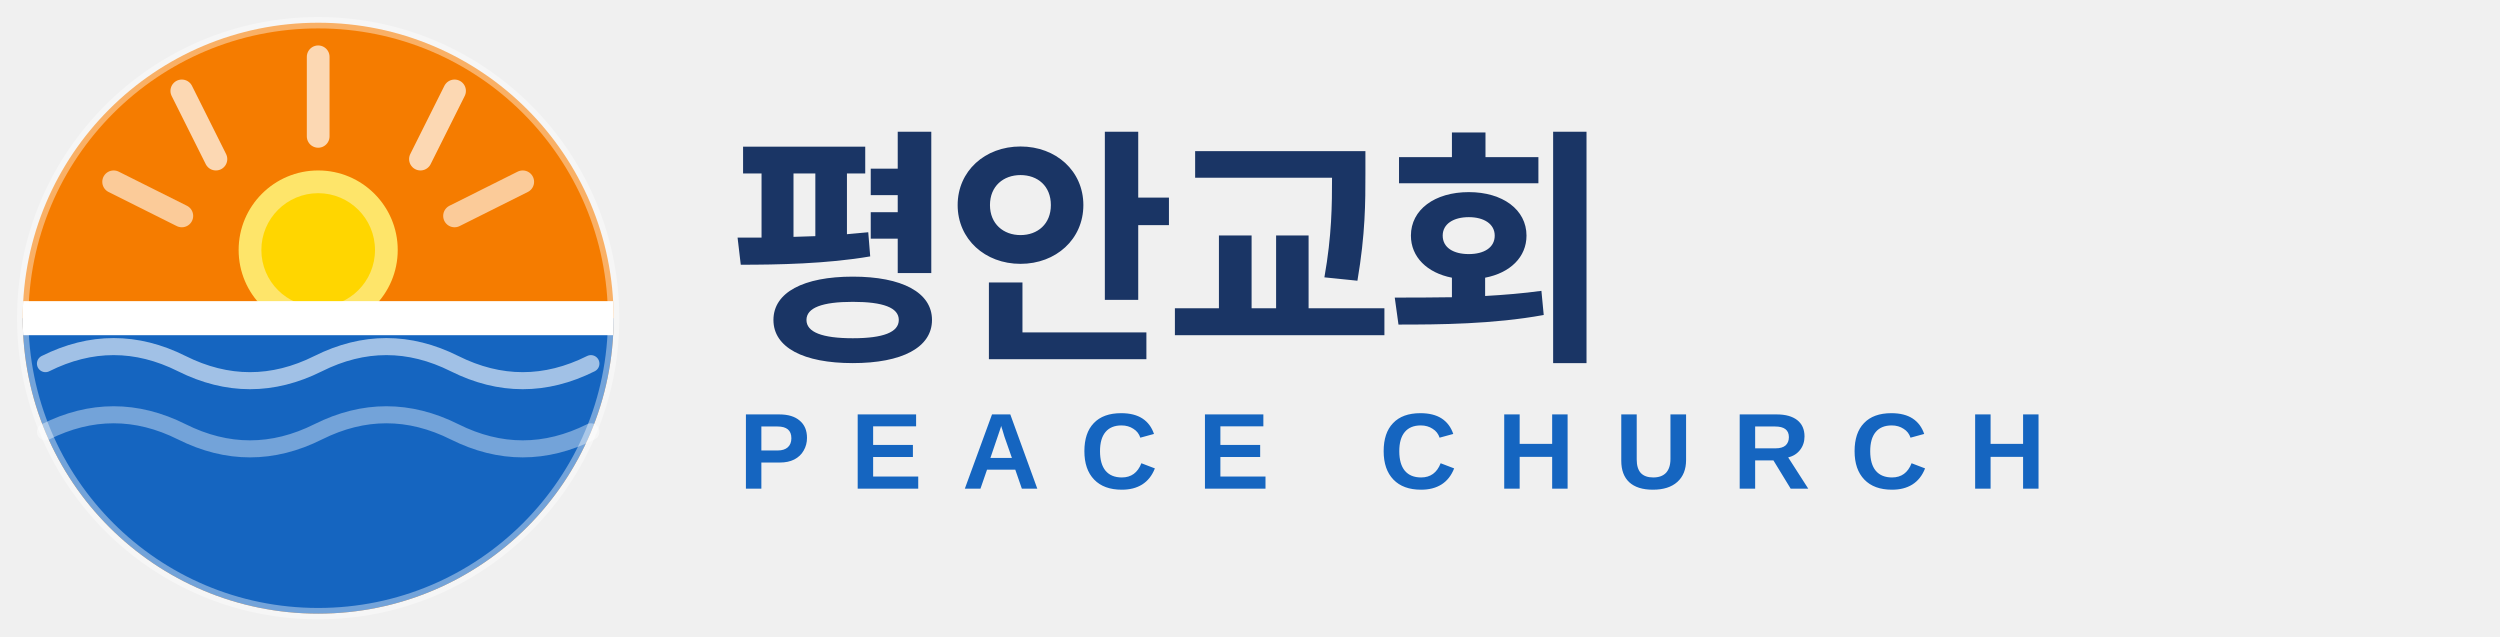
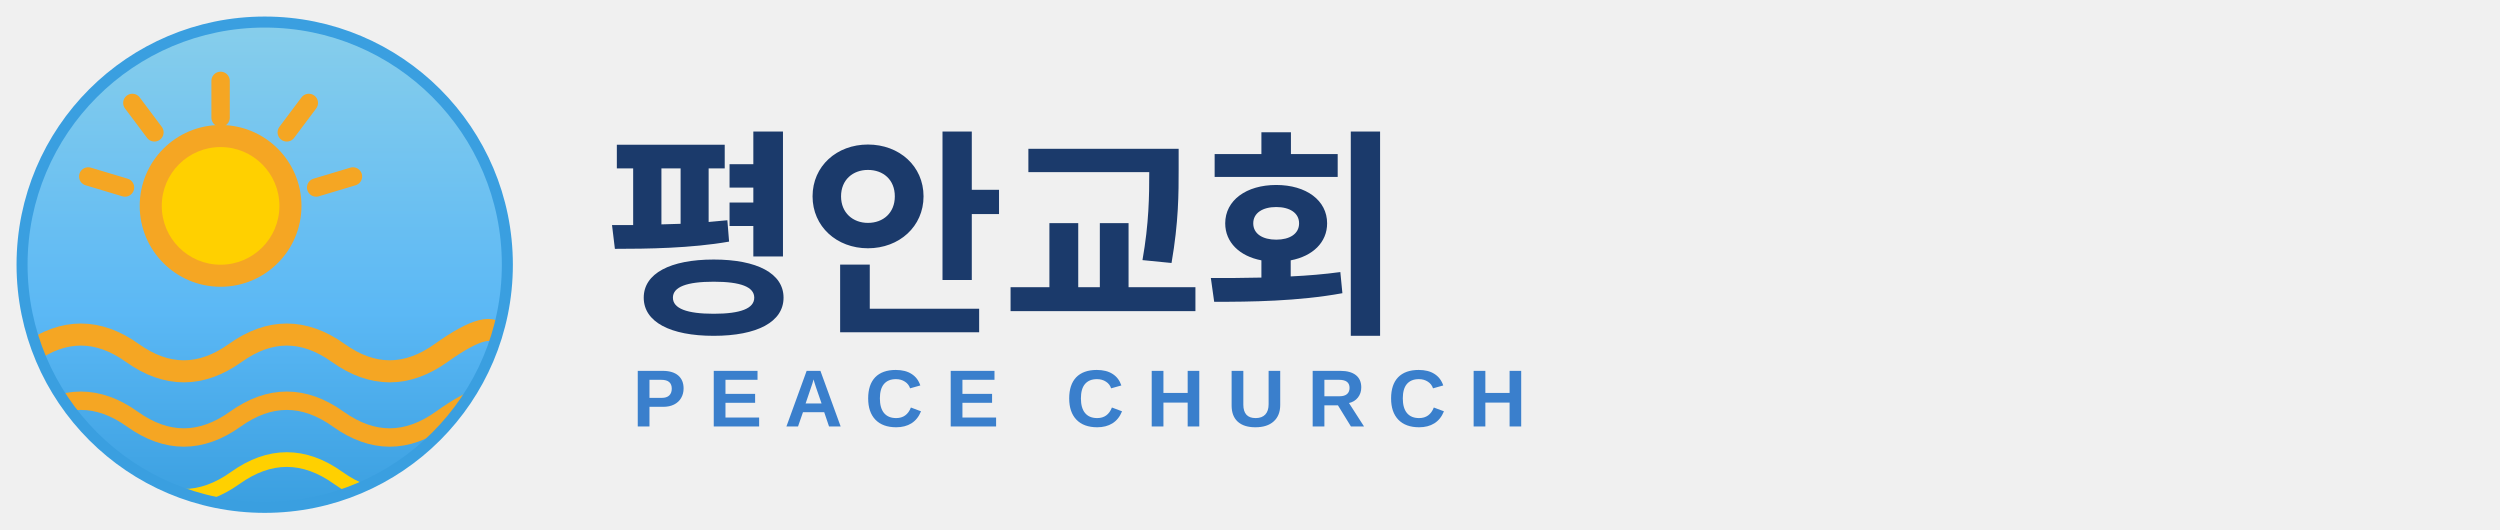
- <svg xmlns="http://www.w3.org/2000/svg" viewBox="0 0 220 56" fill="none">
+ <svg xmlns="http://www.w3.org/2000/svg" viewBox="0 0 340 72" fill="none">
  <defs>
-     <linearGradient id="topGrad" x1="0" y1="0" x2="0" y2="1">
-       <stop offset="0%" stop-color="#FFB300" />
-       <stop offset="100%" stop-color="#F57C00" />
-     </linearGradient>
-     <linearGradient id="bottomGrad" x1="0" y1="0" x2="0" y2="1">
-       <stop offset="0%" stop-color="#1E88E5" />
-       <stop offset="100%" stop-color="#0D47A1" />
+     <linearGradient id="skyGrad" x1="0" y1="0" x2="0" y2="1">
+       <stop offset="0%" stop-color="#87CEEB" />
+       <stop offset="60%" stop-color="#5BB8F5" />
+       <stop offset="100%" stop-color="#3A9FE0" />
    </linearGradient>
    <clipPath id="circleClip">
-       <circle cx="28" cy="28" r="26" />
+       <circle cx="36" cy="36" r="33" />
    </clipPath>
  </defs>
-   <circle cx="28" cy="28" r="26" fill="#F57C00" />
-   <rect x="2" y="28" width="52" height="26" fill="#1565C0" clip-path="url(#circleClip)" />
-   <line x1="28" y1="5" x2="28" y2="12" stroke="white" stroke-width="2" stroke-linecap="round" opacity="0.7" />
-   <line x1="40" y1="8" x2="37" y2="14" stroke="white" stroke-width="2" stroke-linecap="round" opacity="0.7" />
-   <line x1="16" y1="8" x2="19" y2="14" stroke="white" stroke-width="2" stroke-linecap="round" opacity="0.7" />
-   <line x1="46" y1="16" x2="40" y2="19" stroke="white" stroke-width="2" stroke-linecap="round" opacity="0.6" />
-   <line x1="10" y1="16" x2="16" y2="19" stroke="white" stroke-width="2" stroke-linecap="round" opacity="0.6" />
-   <circle cx="28" cy="22" r="7" fill="#FFF176" opacity="0.9" />
-   <circle cx="28" cy="22" r="5" fill="#FFD600" />
-   <rect x="2" y="26.5" width="52" height="3" fill="white" clip-path="url(#circleClip)" />
-   <path d="M4 32 Q10 29 16 32 Q22 35 28 32 Q34 29 40 32 Q46 35 52 32" stroke="white" stroke-width="1.5" fill="none" stroke-linecap="round" opacity="0.6" />
-   <path d="M4 38 Q10 35 16 38 Q22 41 28 38 Q34 35 40 38 Q46 41 52 38" stroke="white" stroke-width="1.5" fill="none" stroke-linecap="round" opacity="0.4" />
-   <circle cx="28" cy="28" r="26" stroke="white" stroke-width="1" fill="none" opacity="0.4" />
-   <text x="64" y="30" font-family="'Noto Sans KR','Apple SD Gothic Neo','Malgun Gothic',sans-serif" font-weight="800" font-size="22" fill="#1a3565" letter-spacing="-1">평안교회</text>
-   <text x="65" y="43" font-family="Arial,Helvetica,sans-serif" font-weight="700" font-size="9.5" fill="#1565C0" letter-spacing="3.5">PEACE CHURCH</text>
+   <circle cx="36" cy="36" r="33" fill="url(#skyGrad)" />
+   <circle cx="30" cy="28" r="11" fill="#F5A623" clip-path="url(#circleClip)" />
+   <circle cx="30" cy="28" r="8" fill="#FFD000" clip-path="url(#circleClip)" />
+   <line x1="30" y1="11" x2="30" y2="16" stroke="#F5A623" stroke-width="2.5" stroke-linecap="round" clip-path="url(#circleClip)" />
+   <line x1="42" y1="14" x2="39" y2="18" stroke="#F5A623" stroke-width="2.5" stroke-linecap="round" clip-path="url(#circleClip)" />
+   <line x1="18" y1="14" x2="21" y2="18" stroke="#F5A623" stroke-width="2.5" stroke-linecap="round" clip-path="url(#circleClip)" />
+   <line x1="48" y1="24" x2="43" y2="25.5" stroke="#F5A623" stroke-width="2.5" stroke-linecap="round" clip-path="url(#circleClip)" />
+   <line x1="12" y1="24" x2="17" y2="25.5" stroke="#F5A623" stroke-width="2.5" stroke-linecap="round" clip-path="url(#circleClip)" />
+   <path d="M4 48 Q11 43 18 48 Q25 53 32 48 Q39 43 46 48 Q53 53 60 48 Q67 43 68 46" stroke="#F5A623" stroke-width="3" fill="none" stroke-linecap="round" clip-path="url(#circleClip)" />
+   <path d="M4 57 Q11 52 18 57 Q25 62 32 57 Q39 52 46 57 Q53 62 60 57 Q67 52 68 55" stroke="#F5A623" stroke-width="2.5" fill="none" stroke-linecap="round" clip-path="url(#circleClip)" />
+   <path d="M4 65 Q11 60 18 65 Q25 70 32 65 Q39 60 46 65 Q53 70 60 65" stroke="#FFD000" stroke-width="2" fill="none" stroke-linecap="round" clip-path="url(#circleClip)" />
+   <circle cx="36" cy="36" r="33" stroke="#3A9FE0" stroke-width="1.5" fill="none" />
+   <text x="82" y="43" font-family="'Noto Sans KR','Apple SD Gothic Neo','Malgun Gothic',sans-serif" font-weight="900" font-size="30" fill="#1B3A6B" letter-spacing="-0.5">평안교회</text>
+   <text x="86" y="58" font-family="'Arial','Helvetica',sans-serif" font-weight="600" font-size="11" fill="#3A7FCC" letter-spacing="3">PEACE CHURCH</text>
</svg>
